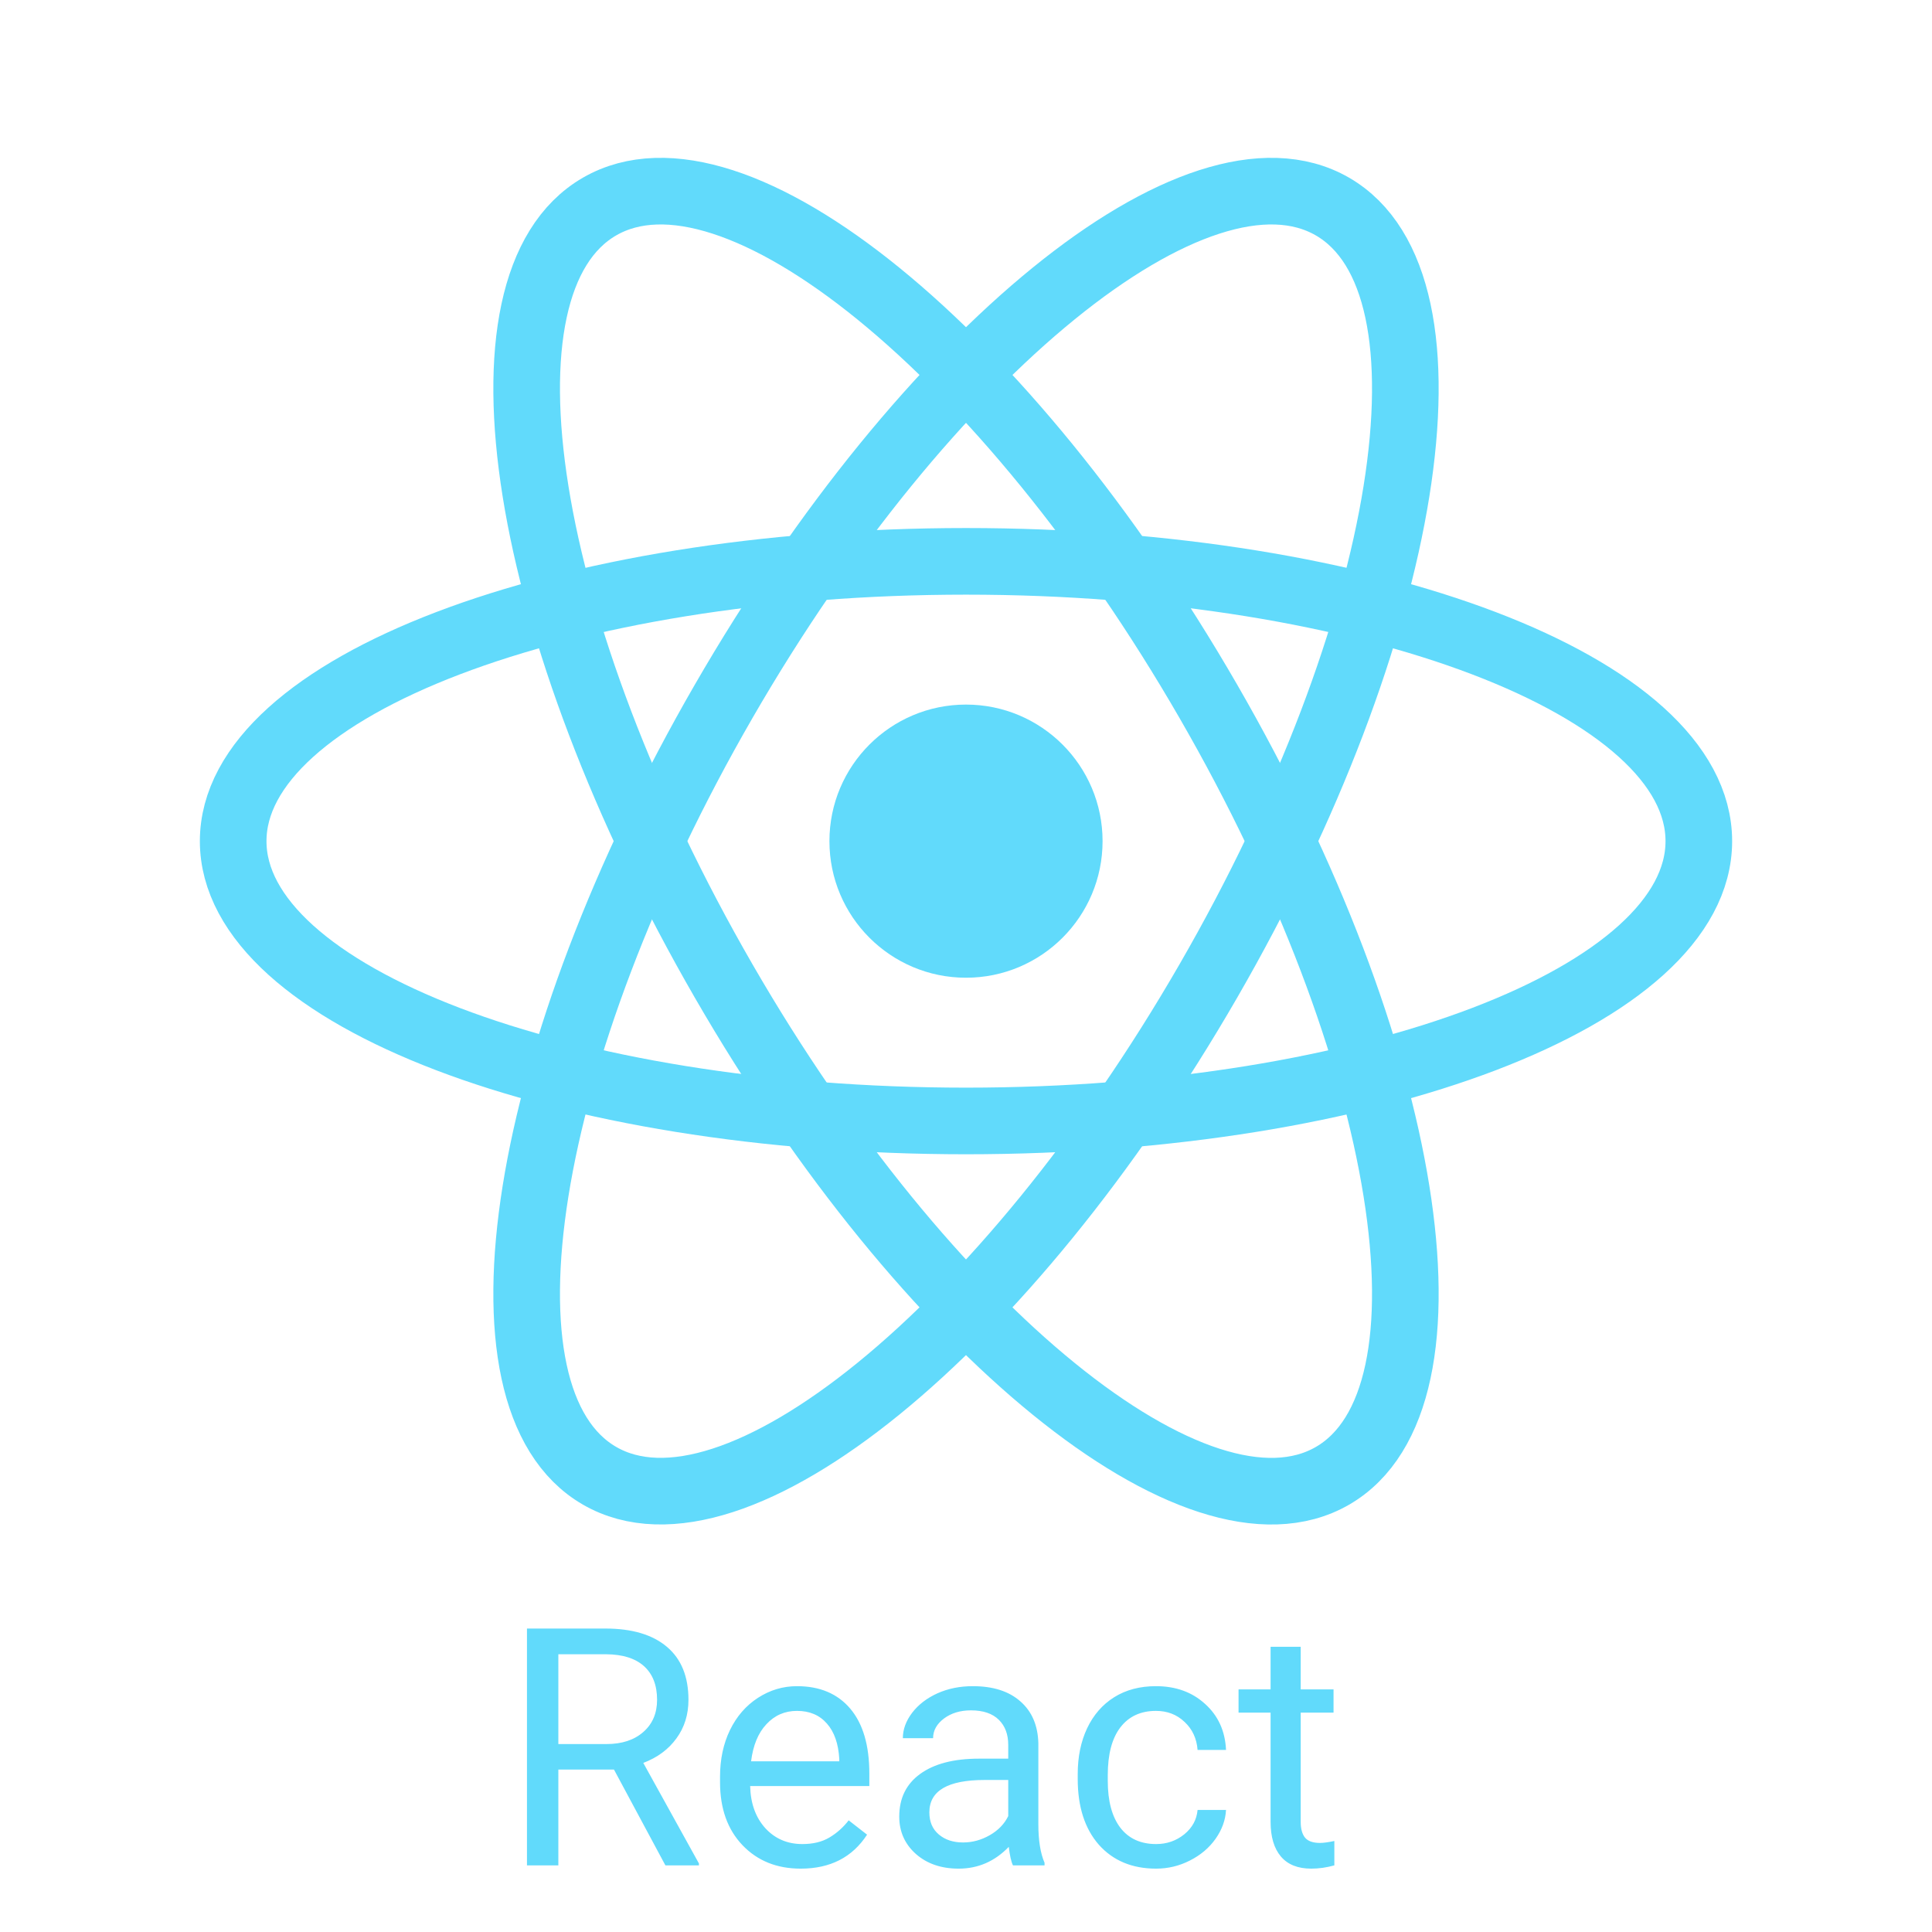
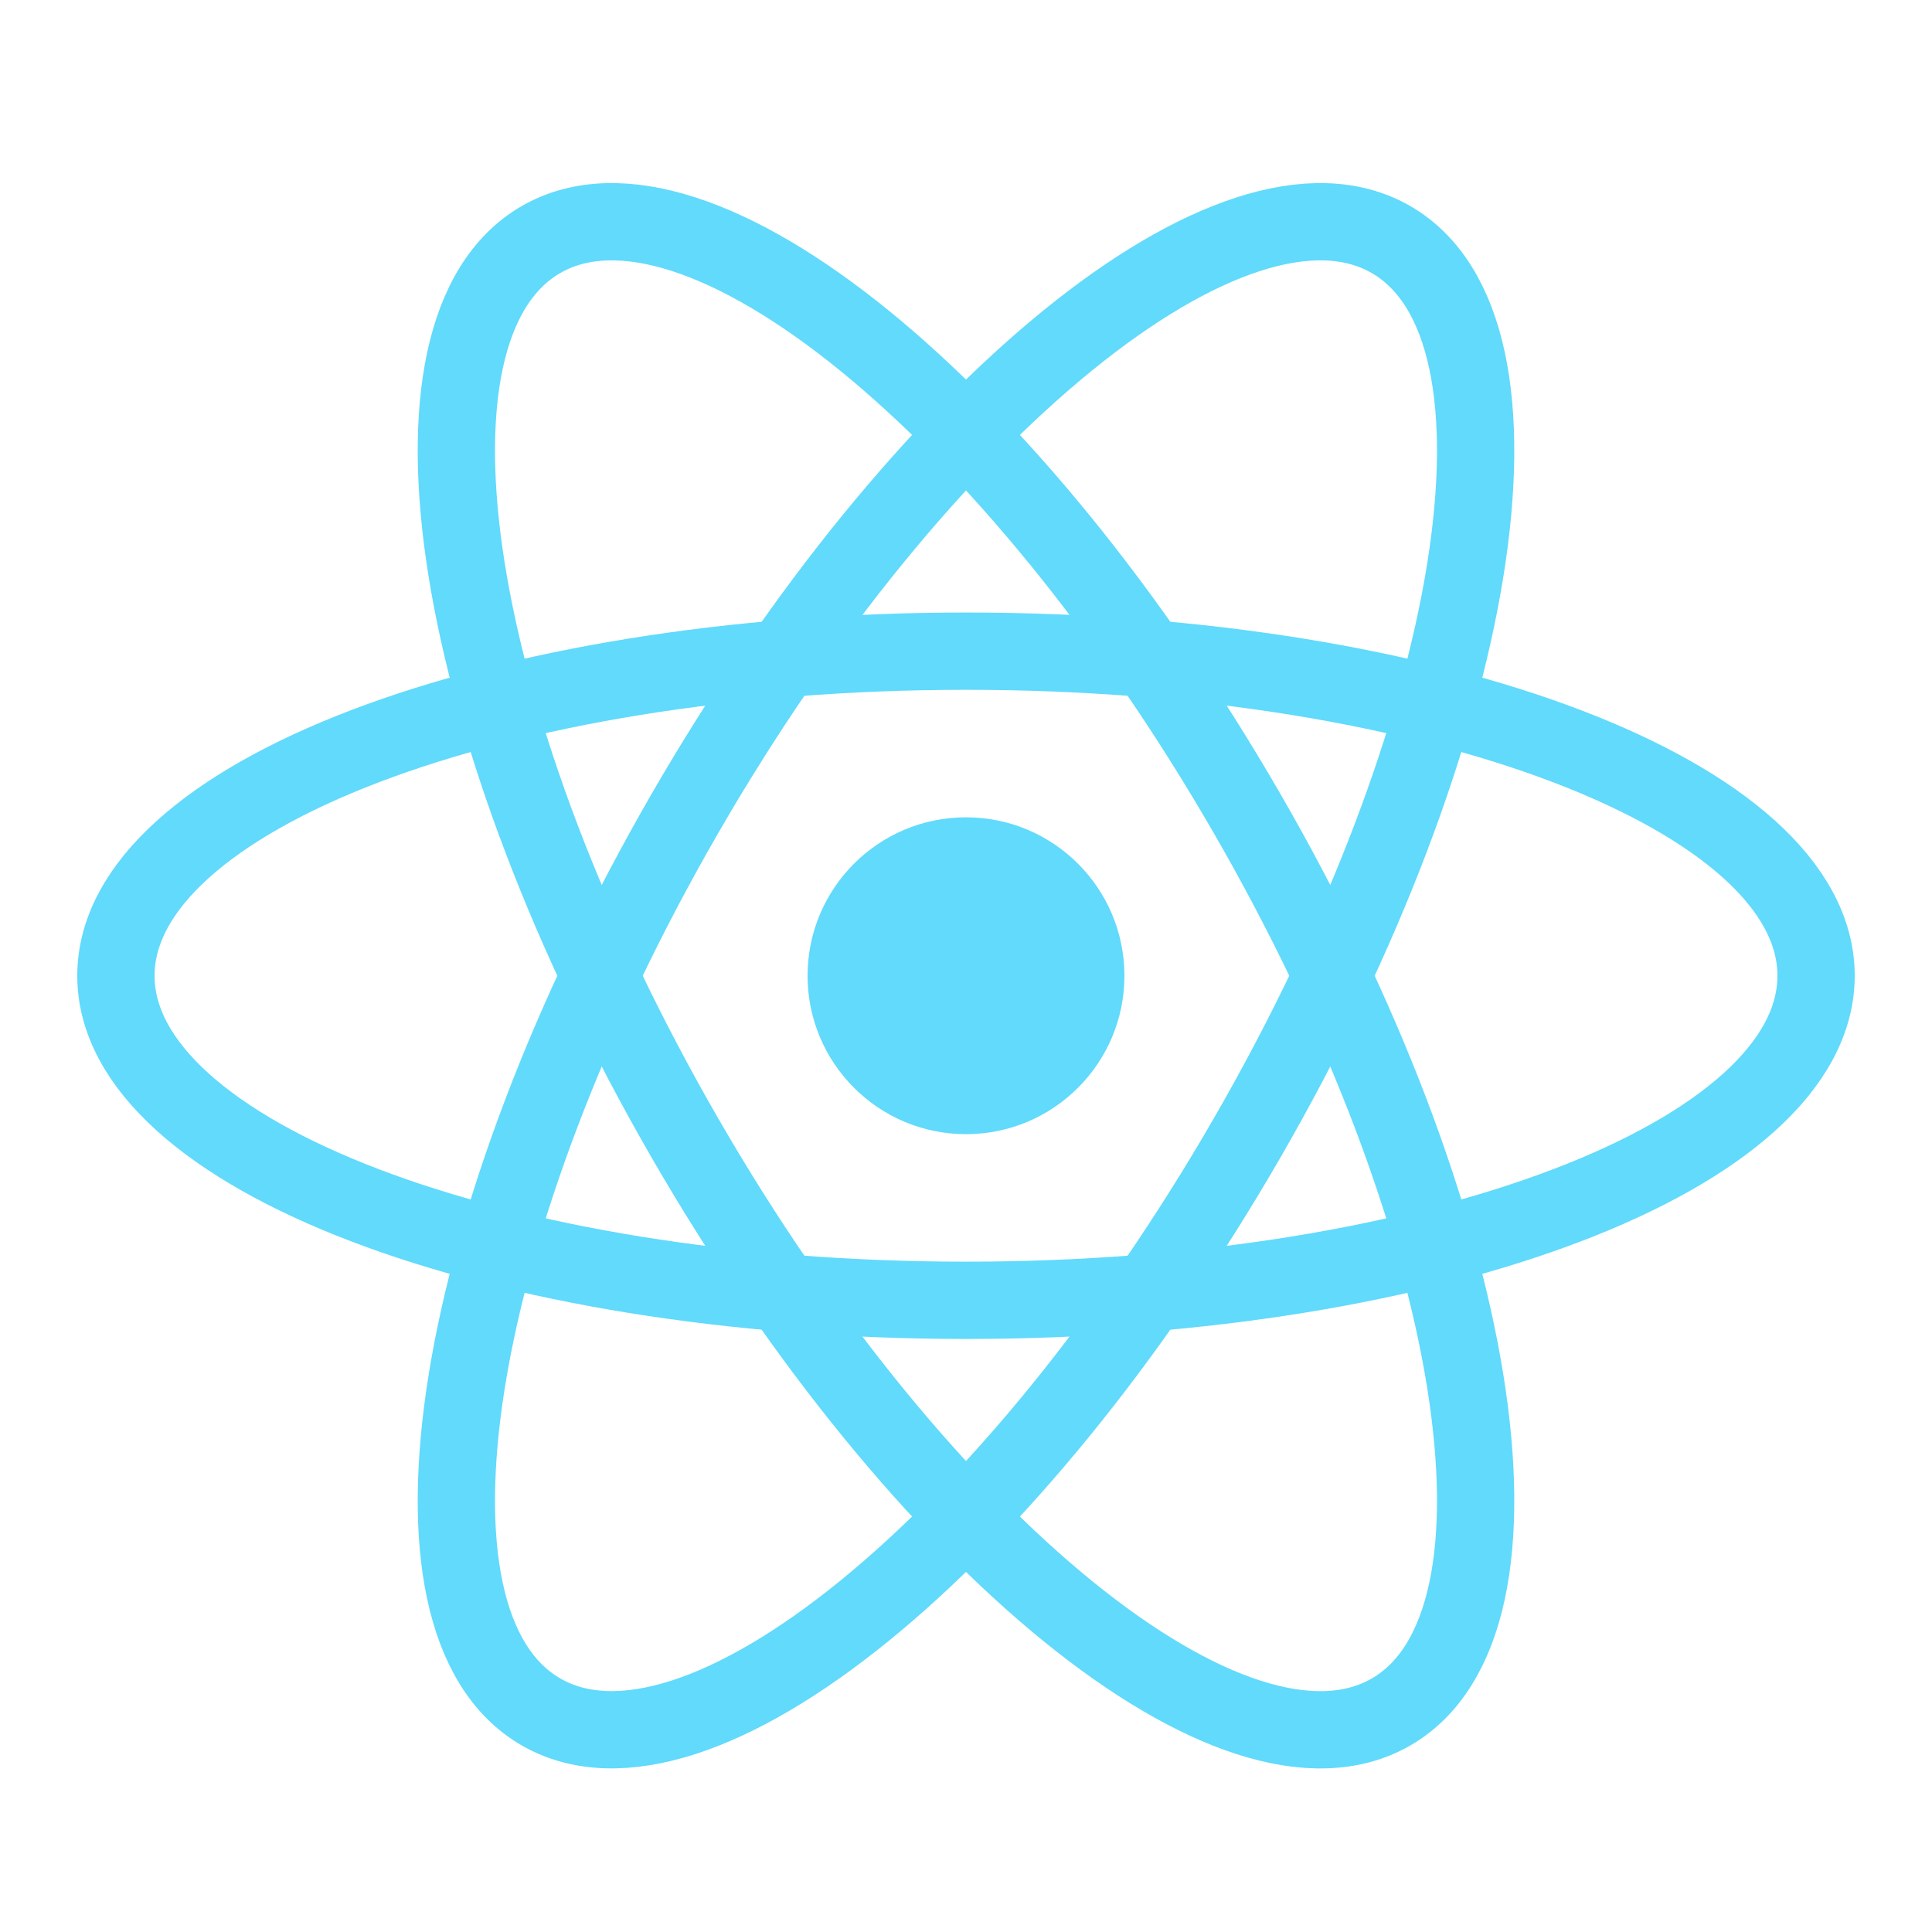
- <svg xmlns="http://www.w3.org/2000/svg" width="120" height="120" viewBox="0 0 24 29" fill="none">
+ <svg xmlns="http://www.w3.org/2000/svg" width="90" height="90" viewBox="0 0 24 25" fill="none">
  <path d="M12 14.676C13.132 14.676 14.05 13.758 14.05 12.626C14.05 11.494 13.132 10.576 12 10.576C10.868 10.576 9.95 11.494 9.95 12.626C9.95 13.758 10.868 14.676 12 14.676Z" fill="#61DAFB" />
  <path d="M12 16.826C18.075 16.826 23 14.946 23 12.626C23 10.307 18.075 8.426 12 8.426C5.925 8.426 1 10.307 1 12.626C1 14.946 5.925 16.826 12 16.826Z" stroke="#61DAFB" />
  <path d="M8.363 14.726C11.4 19.988 15.491 23.312 17.5 22.153C19.509 20.993 18.675 15.787 15.637 10.526C12.6 5.265 8.509 1.94 6.5 3.1C4.491 4.26 5.325 9.465 8.363 14.726Z" stroke="#61DAFB" />
  <path d="M8.363 10.526C5.325 15.787 4.491 20.993 6.5 22.152C8.509 23.312 12.6 19.987 15.637 14.726C18.675 9.465 19.509 4.26 17.5 3.1C15.491 1.94 11.4 5.265 8.363 10.526Z" stroke="#61DAFB" />
-   <path d="M6.716 26.562H5.881V28H5.41V24.445H6.587C6.987 24.445 7.295 24.537 7.51 24.719C7.726 24.901 7.834 25.166 7.834 25.515C7.834 25.736 7.774 25.929 7.654 26.093C7.535 26.258 7.369 26.381 7.156 26.462L7.991 27.971V28H7.488L6.716 26.562ZM5.881 26.179H6.602C6.834 26.179 7.019 26.119 7.156 25.998C7.294 25.878 7.363 25.716 7.363 25.515C7.363 25.295 7.297 25.127 7.166 25.009C7.035 24.892 6.847 24.833 6.599 24.831H5.881V26.179ZM9.519 28.049C9.161 28.049 8.87 27.932 8.645 27.697C8.42 27.461 8.308 27.146 8.308 26.752V26.669C8.308 26.407 8.358 26.174 8.457 25.969C8.558 25.762 8.698 25.601 8.877 25.485C9.058 25.368 9.253 25.31 9.463 25.31C9.806 25.31 10.073 25.423 10.264 25.649C10.454 25.875 10.549 26.199 10.549 26.621V26.809H8.76C8.766 27.069 8.842 27.28 8.987 27.441C9.133 27.6 9.319 27.68 9.543 27.68C9.703 27.68 9.838 27.648 9.949 27.582C10.059 27.517 10.156 27.431 10.239 27.324L10.515 27.539C10.294 27.879 9.962 28.049 9.519 28.049ZM9.463 25.681C9.281 25.681 9.128 25.747 9.004 25.881C8.88 26.013 8.804 26.198 8.774 26.438H10.098V26.403C10.085 26.174 10.023 25.996 9.912 25.871C9.801 25.744 9.652 25.681 9.463 25.681ZM12.705 28C12.679 27.948 12.658 27.855 12.642 27.722C12.432 27.94 12.181 28.049 11.89 28.049C11.629 28.049 11.415 27.976 11.248 27.829C11.082 27.681 10.998 27.494 10.998 27.268C10.998 26.992 11.103 26.779 11.311 26.628C11.521 26.475 11.816 26.398 12.195 26.398H12.634V26.191C12.634 26.033 12.587 25.908 12.493 25.815C12.398 25.721 12.259 25.673 12.075 25.673C11.914 25.673 11.779 25.714 11.67 25.795C11.561 25.877 11.506 25.975 11.506 26.091H11.052C11.052 25.959 11.099 25.832 11.191 25.71C11.286 25.586 11.413 25.489 11.572 25.417C11.733 25.345 11.91 25.31 12.102 25.31C12.406 25.31 12.645 25.386 12.817 25.539C12.99 25.69 13.079 25.9 13.086 26.166V27.382C13.086 27.625 13.117 27.818 13.179 27.961V28H12.705ZM11.956 27.656C12.097 27.656 12.231 27.619 12.358 27.546C12.485 27.473 12.577 27.377 12.634 27.26V26.718H12.28C11.727 26.718 11.45 26.88 11.45 27.204C11.45 27.346 11.497 27.456 11.592 27.536C11.686 27.616 11.807 27.656 11.956 27.656ZM14.854 27.68C15.015 27.68 15.155 27.631 15.276 27.534C15.396 27.436 15.463 27.314 15.476 27.168H15.903C15.895 27.319 15.843 27.463 15.747 27.6C15.651 27.736 15.523 27.845 15.361 27.927C15.202 28.008 15.033 28.049 14.854 28.049C14.494 28.049 14.207 27.929 13.994 27.69C13.783 27.449 13.677 27.12 13.677 26.704V26.628C13.677 26.371 13.724 26.142 13.818 25.942C13.913 25.742 14.048 25.586 14.224 25.476C14.401 25.365 14.61 25.31 14.851 25.31C15.147 25.31 15.393 25.398 15.588 25.576C15.785 25.753 15.89 25.983 15.903 26.267H15.476C15.463 26.096 15.398 25.956 15.281 25.847C15.165 25.736 15.022 25.681 14.851 25.681C14.622 25.681 14.443 25.764 14.316 25.93C14.191 26.094 14.128 26.332 14.128 26.645V26.73C14.128 27.035 14.191 27.269 14.316 27.434C14.442 27.598 14.621 27.68 14.854 27.68ZM17.024 24.719V25.358H17.517V25.707H17.024V27.346C17.024 27.451 17.046 27.531 17.09 27.585C17.134 27.637 17.209 27.663 17.314 27.663C17.366 27.663 17.438 27.653 17.529 27.634V28C17.41 28.033 17.295 28.049 17.183 28.049C16.981 28.049 16.829 27.988 16.726 27.866C16.623 27.744 16.572 27.57 16.572 27.346V25.707H16.091V25.358H16.572V24.719H17.024Z" fill="#61DAFB" />
</svg>
